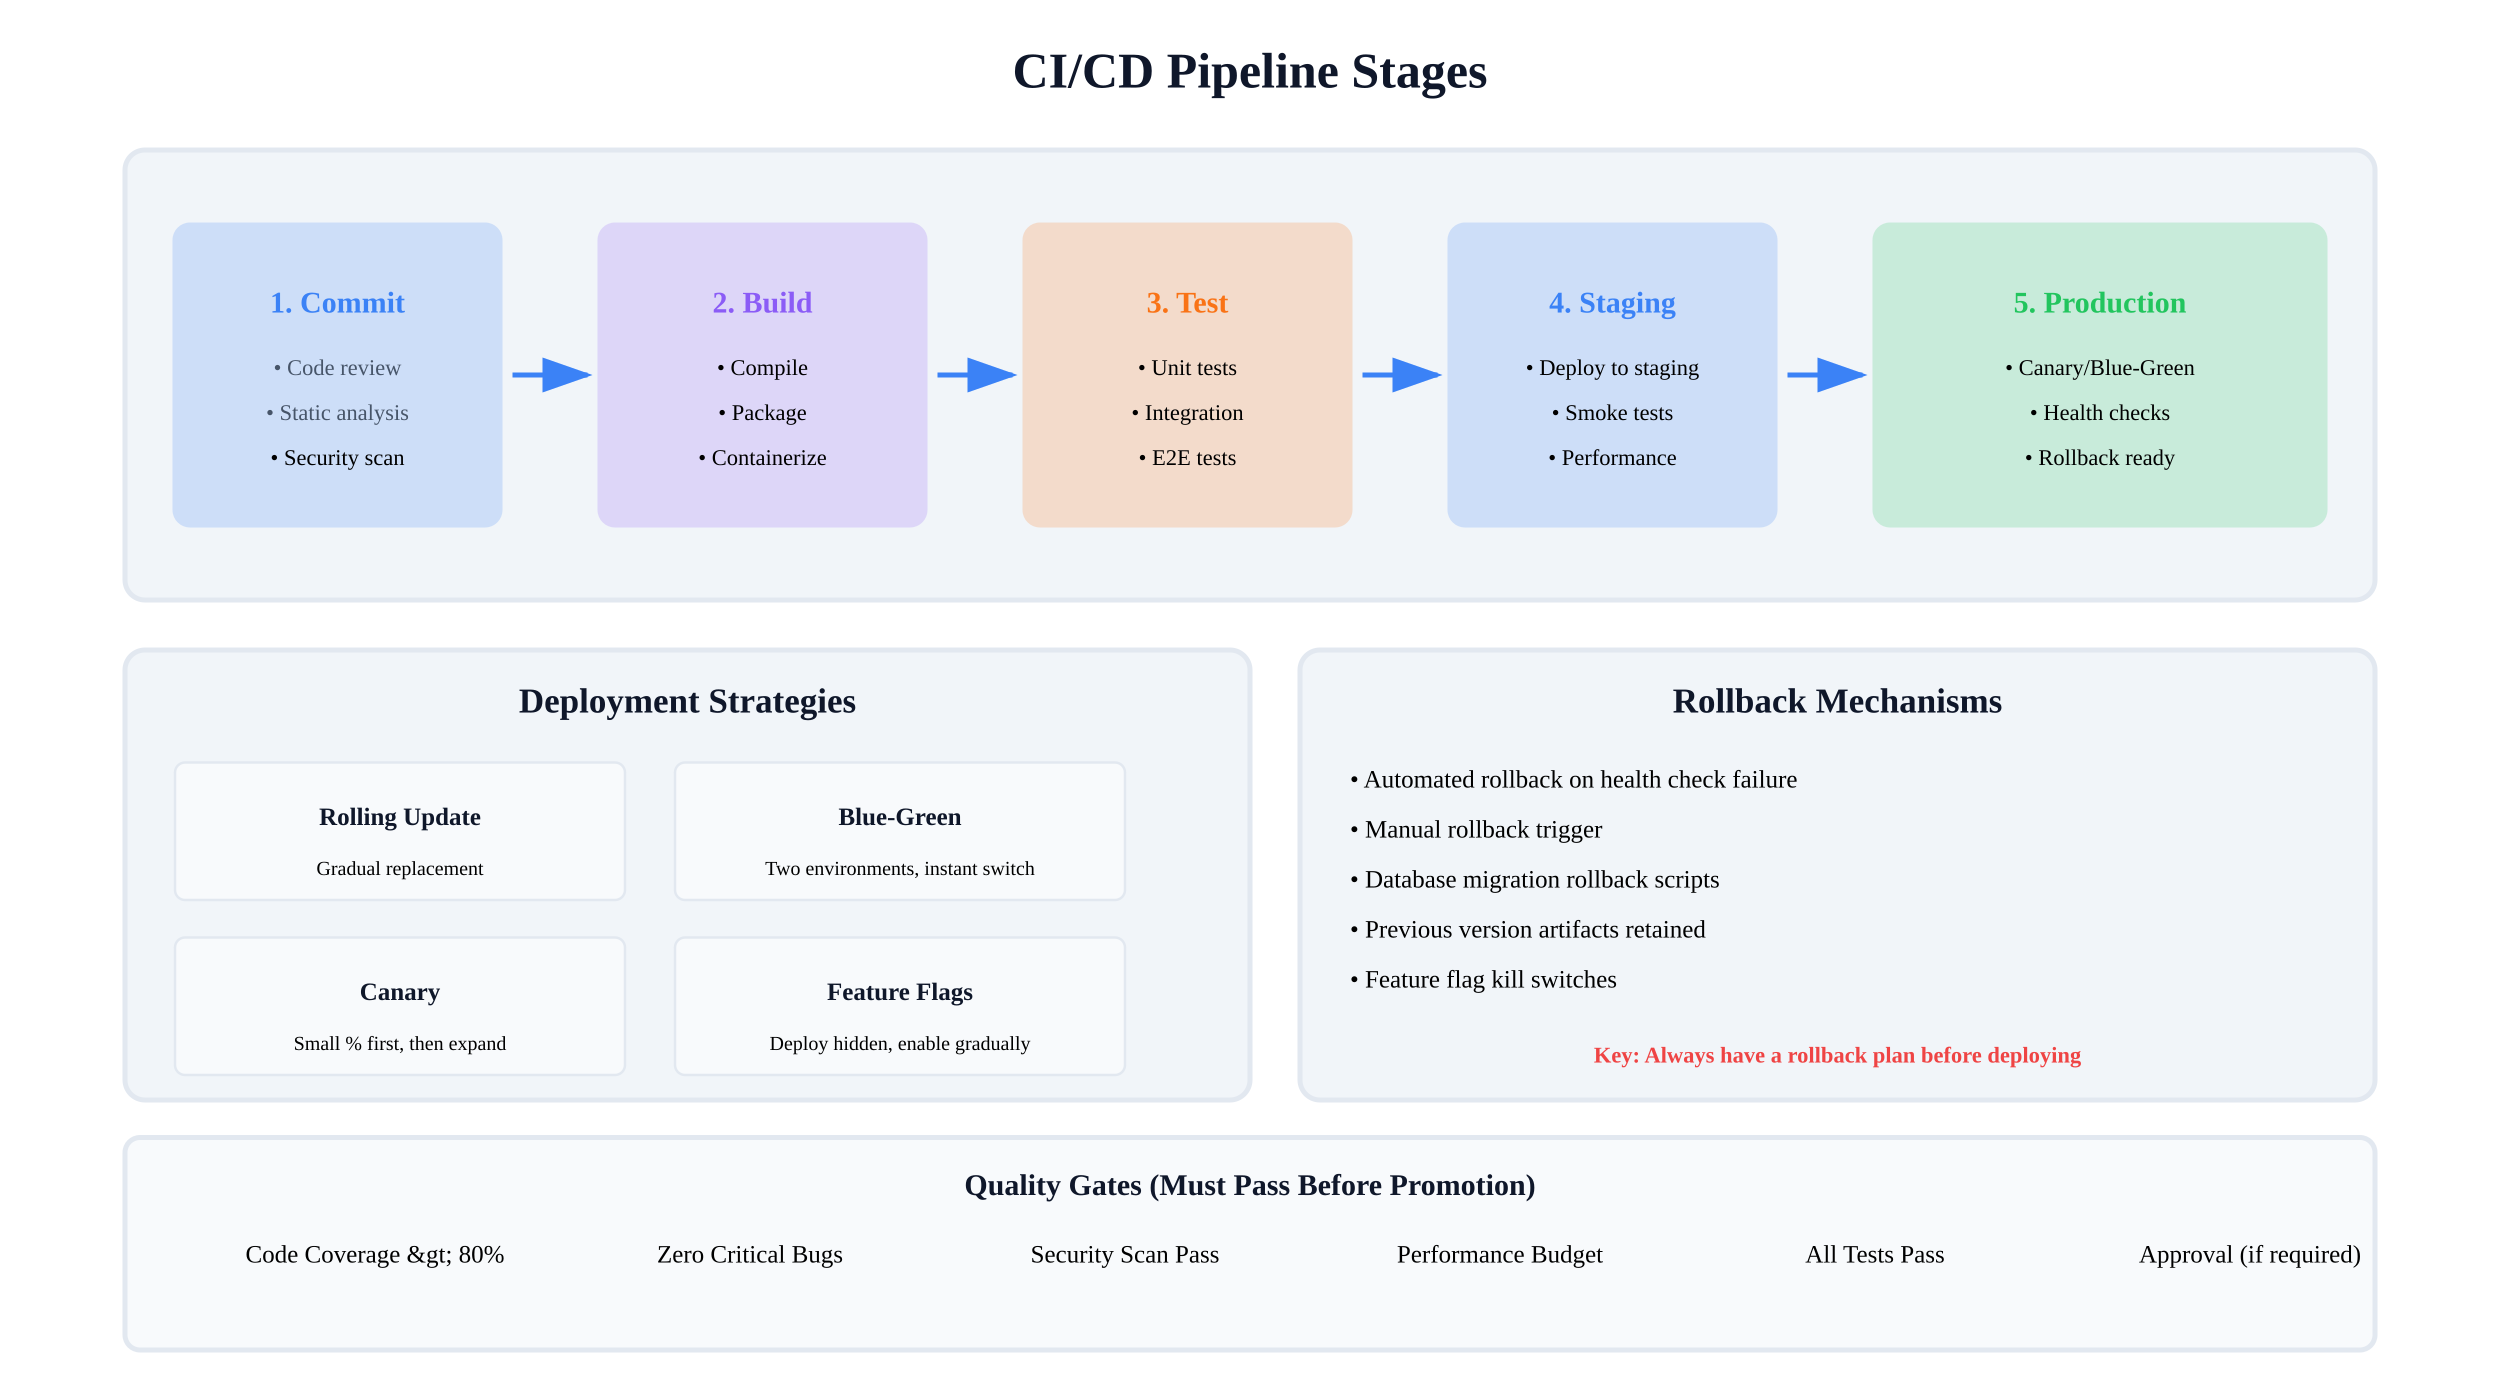
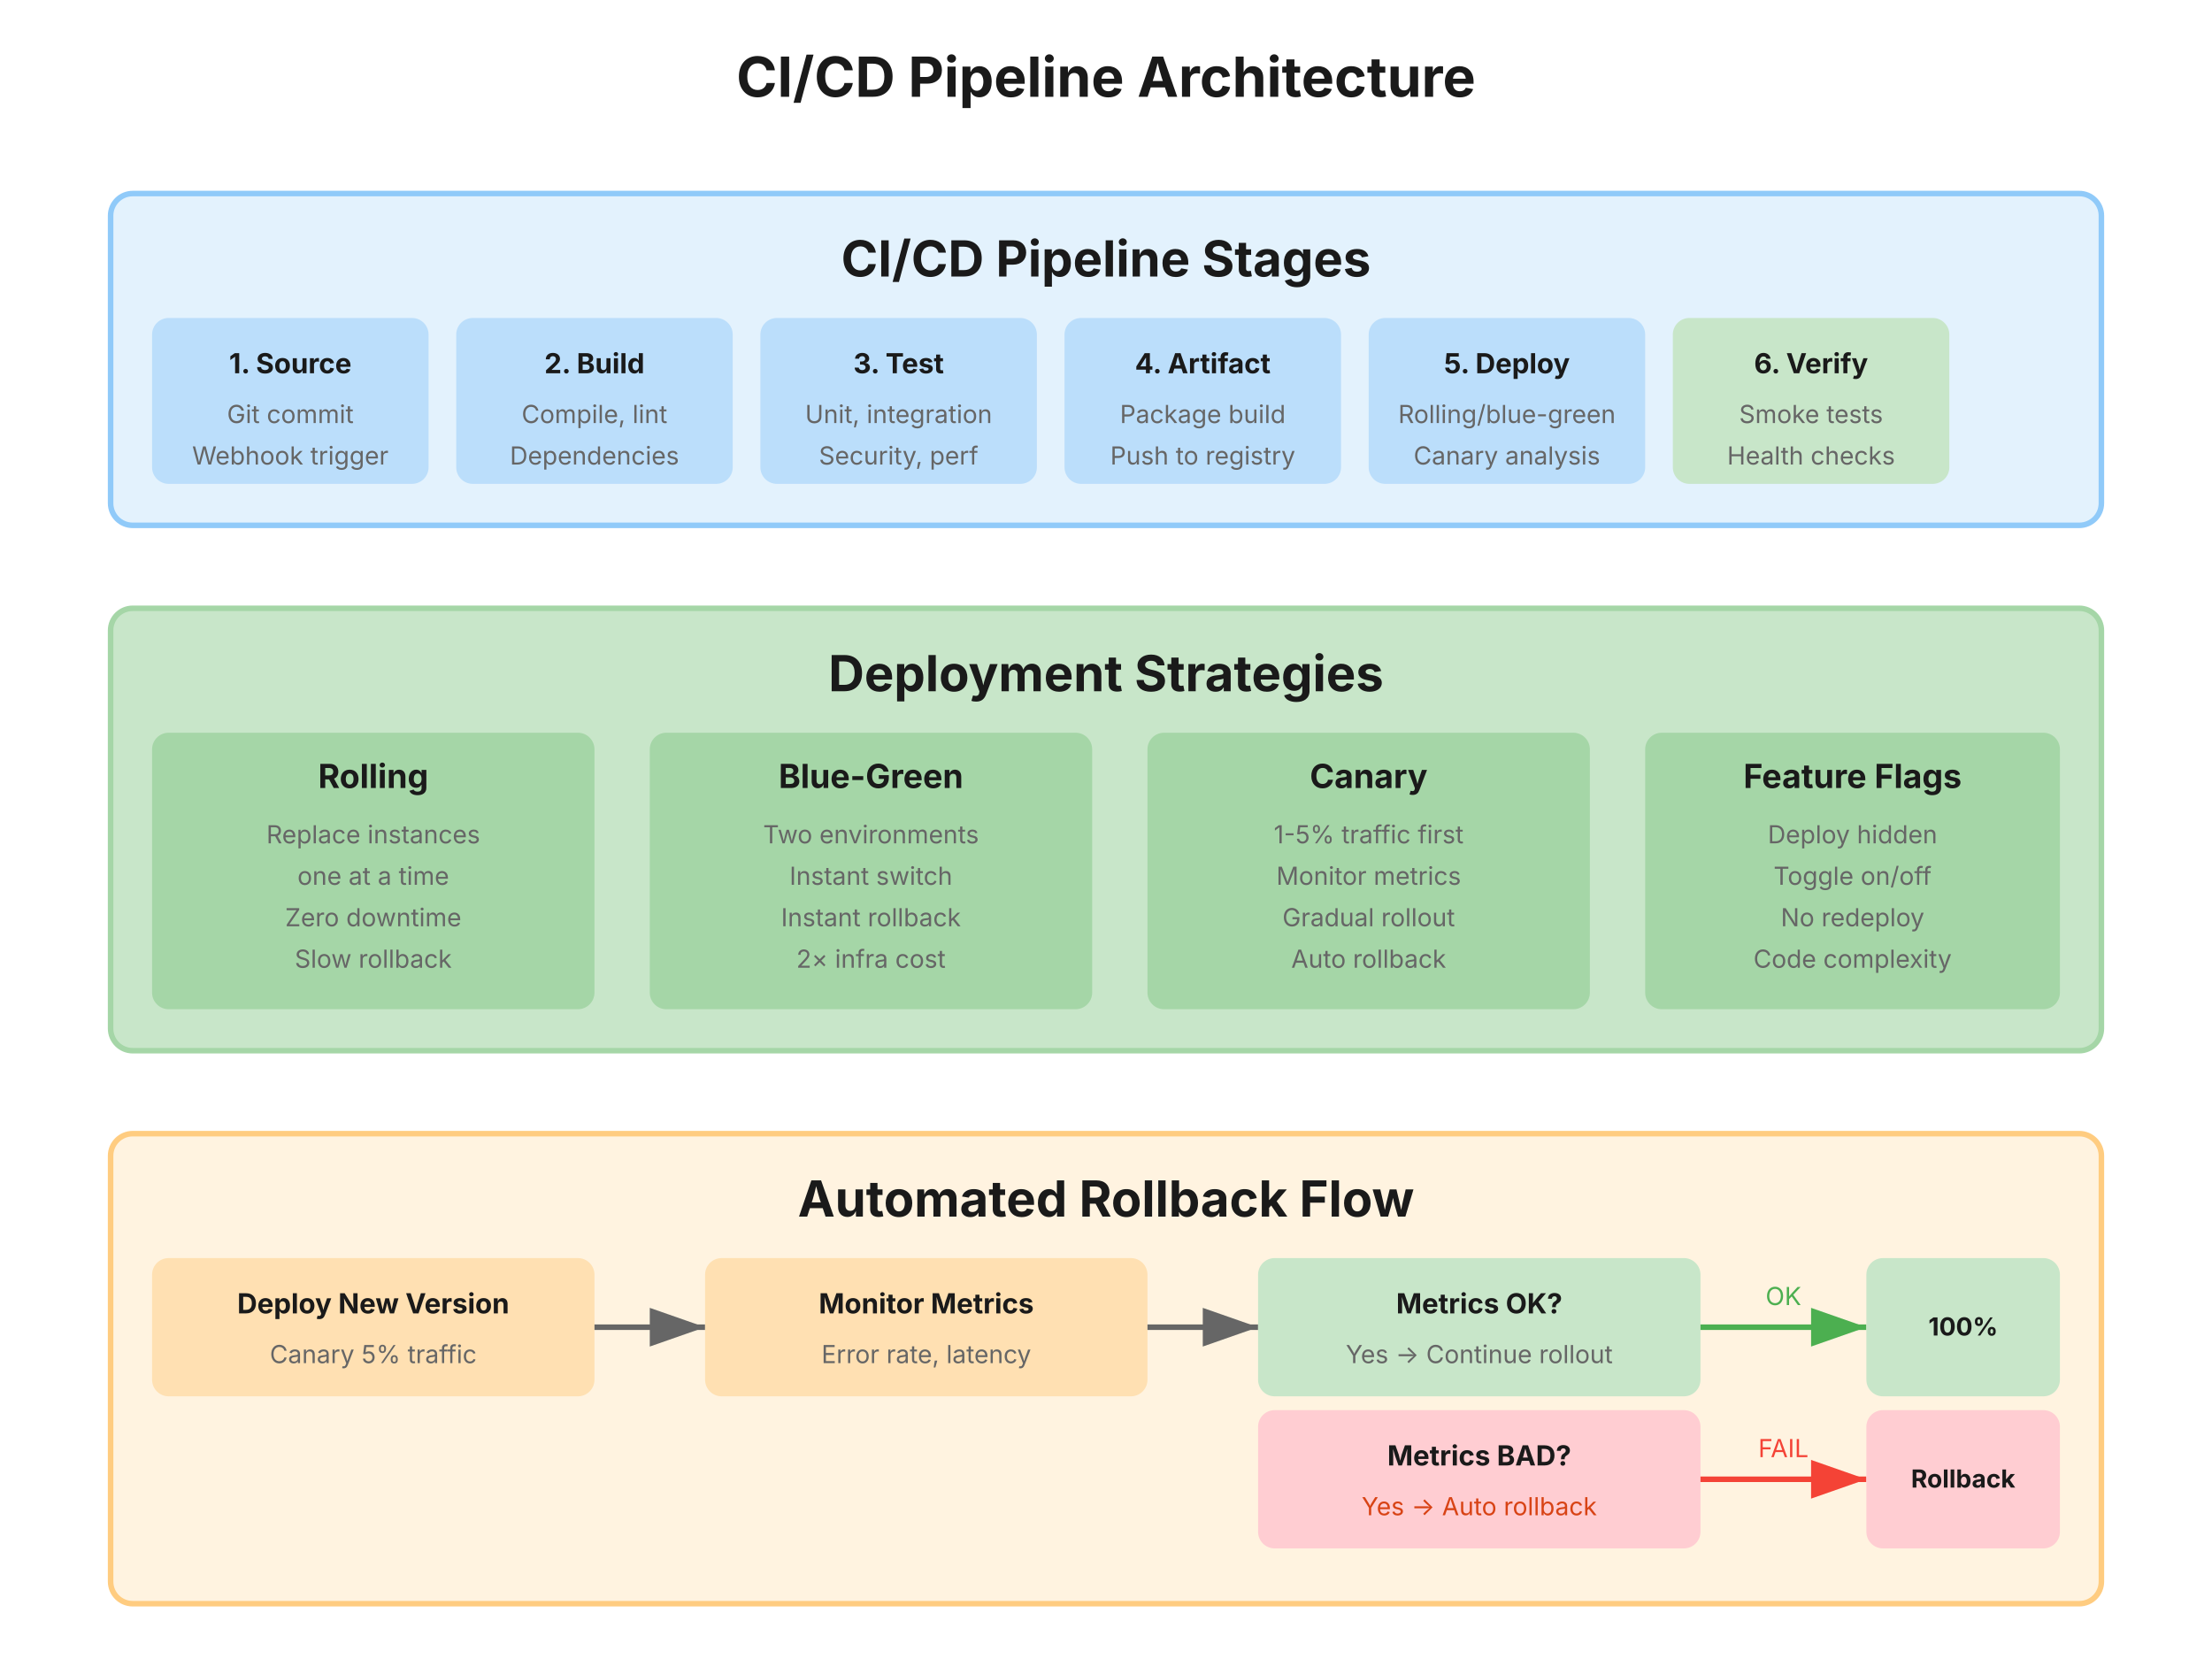
- <svg xmlns="http://www.w3.org/2000/svg" viewBox="0 0 1000 550">
+ <svg xmlns="http://www.w3.org/2000/svg" viewBox="0 0 800 600" font-family="system-ui, -apple-system, sans-serif">
+   <rect width="800" height="600" fill="#ffffff" />
+   <text x="400" y="35" font-size="20" font-weight="bold" text-anchor="middle" fill="#1a1a1a">CI/CD Pipeline Architecture</text>
+   <rect x="40" y="70" width="720" height="120" rx="8" fill="#e3f2fd" stroke="#90caf9" stroke-width="2" />
+   <text x="400" y="100" font-size="18" font-weight="bold" text-anchor="middle" fill="#1a1a1a">CI/CD Pipeline Stages</text>
+   <rect x="55" y="115" width="100" height="60" rx="6" fill="#bbdefb" />
+   <text x="105" y="135" font-size="10" font-weight="bold" text-anchor="middle" fill="#1a1a1a">1. Source</text>
+   <text x="105" y="153" font-size="9" text-anchor="middle" fill="#666666">Git commit</text>
+   <text x="105" y="168" font-size="9" text-anchor="middle" fill="#666666">Webhook trigger</text>
+   <rect x="165" y="115" width="100" height="60" rx="6" fill="#bbdefb" />
+   <text x="215" y="135" font-size="10" font-weight="bold" text-anchor="middle" fill="#1a1a1a">2. Build</text>
+   <text x="215" y="153" font-size="9" text-anchor="middle" fill="#666666">Compile, lint</text>
+   <text x="215" y="168" font-size="9" text-anchor="middle" fill="#666666">Dependencies</text>
+   <rect x="275" y="115" width="100" height="60" rx="6" fill="#bbdefb" />
+   <text x="325" y="135" font-size="10" font-weight="bold" text-anchor="middle" fill="#1a1a1a">3. Test</text>
+   <text x="325" y="153" font-size="9" text-anchor="middle" fill="#666666">Unit, integration</text>
+   <text x="325" y="168" font-size="9" text-anchor="middle" fill="#666666">Security, perf</text>
+   <rect x="385" y="115" width="100" height="60" rx="6" fill="#bbdefb" />
+   <text x="435" y="135" font-size="10" font-weight="bold" text-anchor="middle" fill="#1a1a1a">4. Artifact</text>
+   <text x="435" y="153" font-size="9" text-anchor="middle" fill="#666666">Package build</text>
+   <text x="435" y="168" font-size="9" text-anchor="middle" fill="#666666">Push to registry</text>
+   <rect x="495" y="115" width="100" height="60" rx="6" fill="#bbdefb" />
+   <text x="545" y="135" font-size="10" font-weight="bold" text-anchor="middle" fill="#1a1a1a">5. Deploy</text>
+   <text x="545" y="153" font-size="9" text-anchor="middle" fill="#666666">Rolling/blue-green</text>
+   <text x="545" y="168" font-size="9" text-anchor="middle" fill="#666666">Canary analysis</text>
+   <rect x="605" y="115" width="100" height="60" rx="6" fill="#c8e6c9" />
+   <text x="655" y="135" font-size="10" font-weight="bold" text-anchor="middle" fill="#1a1a1a">6. Verify</text>
+   <text x="655" y="153" font-size="9" text-anchor="middle" fill="#666666">Smoke tests</text>
+   <text x="655" y="168" font-size="9" text-anchor="middle" fill="#666666">Health checks</text>
+   <rect x="40" y="220" width="720" height="160" rx="8" fill="#c8e6c9" stroke="#a5d6a7" stroke-width="2" />
+   <text x="400" y="250" font-size="18" font-weight="bold" text-anchor="middle" fill="#1a1a1a">Deployment Strategies</text>
+   <rect x="55" y="265" width="160" height="100" rx="6" fill="#a5d6a7" />
+   <text x="135" y="285" font-size="12" font-weight="bold" text-anchor="middle" fill="#1a1a1a">Rolling</text>
+   <text x="135" y="305" font-size="9" text-anchor="middle" fill="#666666">Replace instances</text>
+   <text x="135" y="320" font-size="9" text-anchor="middle" fill="#666666">one at a time</text>
+   <text x="135" y="335" font-size="9" text-anchor="middle" fill="#666666">Zero downtime</text>
+   <text x="135" y="350" font-size="9" text-anchor="middle" fill="#666666">Slow rollback</text>
+   <rect x="235" y="265" width="160" height="100" rx="6" fill="#a5d6a7" />
+   <text x="315" y="285" font-size="12" font-weight="bold" text-anchor="middle" fill="#1a1a1a">Blue-Green</text>
+   <text x="315" y="305" font-size="9" text-anchor="middle" fill="#666666">Two environments</text>
+   <text x="315" y="320" font-size="9" text-anchor="middle" fill="#666666">Instant switch</text>
+   <text x="315" y="335" font-size="9" text-anchor="middle" fill="#666666">Instant rollback</text>
+   <text x="315" y="350" font-size="9" text-anchor="middle" fill="#666666">2× infra cost</text>
+   <rect x="415" y="265" width="160" height="100" rx="6" fill="#a5d6a7" />
+   <text x="495" y="285" font-size="12" font-weight="bold" text-anchor="middle" fill="#1a1a1a">Canary</text>
+   <text x="495" y="305" font-size="9" text-anchor="middle" fill="#666666">1-5% traffic first</text>
+   <text x="495" y="320" font-size="9" text-anchor="middle" fill="#666666">Monitor metrics</text>
+   <text x="495" y="335" font-size="9" text-anchor="middle" fill="#666666">Gradual rollout</text>
+   <text x="495" y="350" font-size="9" text-anchor="middle" fill="#666666">Auto rollback</text>
+   <rect x="595" y="265" width="150" height="100" rx="6" fill="#a5d6a7" />
+   <text x="670" y="285" font-size="12" font-weight="bold" text-anchor="middle" fill="#1a1a1a">Feature Flags</text>
+   <text x="670" y="305" font-size="9" text-anchor="middle" fill="#666666">Deploy hidden</text>
+   <text x="670" y="320" font-size="9" text-anchor="middle" fill="#666666">Toggle on/off</text>
+   <text x="670" y="335" font-size="9" text-anchor="middle" fill="#666666">No redeploy</text>
+   <text x="670" y="350" font-size="9" text-anchor="middle" fill="#666666">Code complexity</text>
+   <rect x="40" y="410" width="720" height="170" rx="8" fill="#fff3e0" stroke="#ffcc80" stroke-width="2" />
+   <text x="400" y="440" font-size="18" font-weight="bold" text-anchor="middle" fill="#1a1a1a">Automated Rollback Flow</text>
+   <rect x="55" y="455" width="160" height="50" rx="6" fill="#ffe0b2" />
+   <text x="135" y="475" font-size="10" font-weight="bold" text-anchor="middle" fill="#1a1a1a">Deploy New Version</text>
+   <text x="135" y="493" font-size="9" text-anchor="middle" fill="#666666">Canary 5% traffic</text>
+   <line x1="215" y1="480" x2="255" y2="480" stroke="#666666" stroke-width="2" marker-end="url(#arrow)" />
+   <rect x="255" y="455" width="160" height="50" rx="6" fill="#ffe0b2" />
+   <text x="335" y="475" font-size="10" font-weight="bold" text-anchor="middle" fill="#1a1a1a">Monitor Metrics</text>
+   <text x="335" y="493" font-size="9" text-anchor="middle" fill="#666666">Error rate, latency</text>
+   <line x1="415" y1="480" x2="455" y2="480" stroke="#666666" stroke-width="2" marker-end="url(#arrow)" />
+   <rect x="455" y="455" width="160" height="50" rx="6" fill="#c8e6c9" />
+   <text x="535" y="475" font-size="10" font-weight="bold" text-anchor="middle" fill="#1a1a1a">Metrics OK?</text>
+   <text x="535" y="493" font-size="9" text-anchor="middle" fill="#666666">Yes → Continue rollout</text>
+   <rect x="455" y="510" width="160" height="50" rx="6" fill="#ffcdd2" />
+   <text x="535" y="530" font-size="10" font-weight="bold" text-anchor="middle" fill="#1a1a1a">Metrics BAD?</text>
+   <text x="535" y="548" font-size="9" text-anchor="middle" fill="#d84315">Yes → Auto rollback</text>
+   <line x1="615" y1="480" x2="675" y2="480" stroke="#4caf50" stroke-width="2" marker-end="url(#arrow-green)" />
+   <text x="645" y="472" font-size="9" text-anchor="middle" fill="#4caf50">OK</text>
+   <line x1="615" y1="535" x2="675" y2="535" stroke="#f44336" stroke-width="2" marker-end="url(#arrow-red)" />
+   <text x="645" y="527" font-size="9" text-anchor="middle" fill="#f44336">FAIL</text>
+   <rect x="675" y="455" width="70" height="50" rx="6" fill="#c8e6c9" />
+   <text x="710" y="483" font-size="9" font-weight="bold" text-anchor="middle" fill="#1a1a1a">100%</text>
+   <rect x="675" y="510" width="70" height="50" rx="6" fill="#ffcdd2" />
+   <text x="710" y="538" font-size="9" font-weight="bold" text-anchor="middle" fill="#1a1a1a">Rollback</text>
  <defs>
-     <marker id="ciArrow" markerWidth="10" markerHeight="7" refX="9" refY="3.5" orient="auto">
-       <polygon points="0 0, 10 3.5, 0 7" fill="#3b82f6" />
+     <marker id="arrow" markerWidth="10" markerHeight="7" refX="10" refY="3.5" orient="auto">
+       <polygon points="0 0, 10 3.5, 0 7" fill="#666666" />
+     </marker>
+     <marker id="arrow-green" markerWidth="10" markerHeight="7" refX="10" refY="3.5" orient="auto">
+       <polygon points="0 0, 10 3.5, 0 7" fill="#4caf50" />
+     </marker>
+     <marker id="arrow-red" markerWidth="10" markerHeight="7" refX="10" refY="3.5" orient="auto">
+       <polygon points="0 0, 10 3.5, 0 7" fill="#f44336" />
    </marker>
  </defs>
-   <rect width="1000" height="550" fill="#ffffff" />
-   <text x="500" y="35" text-anchor="middle" font-size="20" font-weight="bold" fill="#0f172a">CI/CD Pipeline Stages</text>
-   <rect x="50" y="60" width="900" height="180" rx="8" fill="#f1f5f9" stroke="#e2e8f0" stroke-width="2" />
-   <rect x="70" y="90" width="130" height="120" rx="6" fill="#3b82f6" opacity="0.2" stroke="#3b82f6" stroke-width="2" />
-   <text x="135" y="125" text-anchor="middle" font-size="12" font-weight="bold" fill="#3b82f6">1. Commit</text>
-   <text x="135" y="150" text-anchor="middle" font-size="9" fill="var(--text-secondary, #475569">• Code review</text>
-   <text x="135" y="168" text-anchor="middle" font-size="9" fill="var(--text-secondary, #475569">• Static analysis</text>
-   <text x="135" y="186" text-anchor="middle" font-size="9" fill="var(--text-secondary, #47556ird">• Security scan</text>
-   <line x1="205" y1="150" x2="235" y2="150" stroke="#3b82f6" stroke-width="2" marker-end="url(#ciArrow)" />
-   <rect x="240" y="90" width="130" height="120" rx="6" fill="#8b5cf6" opacity="0.2" stroke="#8b5cf6" stroke-width="2" />
-   <text x="305" y="125" text-anchor="middle" font-size="12" font-weight="bold" fill="#8b5cf6">2. Build</text>
-   <text x="305" y="150" text-anchor="middle" font-size="9" fill="var(--text-secondary, #47556ird">• Compile</text>
-   <text x="305" y="168" text-anchor="middle" font-size="9" fill="var(--text-secondary, #47556ird">• Package</text>
-   <text x="305" y="186" text-anchor="middle" font-size="9" fill="var(--text-secondary, #47556ird">• Containerize</text>
-   <line x1="375" y1="150" x2="405" y2="150" stroke="#3b82f6" stroke-width="2" marker-end="url(#ciArrow)" />
-   <rect x="410" y="90" width="130" height="120" rx="6" fill="#f97316" opacity="0.2" stroke="#f97316" stroke-width="2" />
-   <text x="475" y="125" text-anchor="middle" font-size="12" font-weight="bold" fill="#f97316">3. Test</text>
-   <text x="475" y="150" text-anchor="middle" font-size="9" fill="var(--text-secondary, #47556ird">• Unit tests</text>
-   <text x="475" y="168" text-anchor="middle" font-size="9" fill="var(--text-secondary, #47556ird">• Integration</text>
-   <text x="475" y="186" text-anchor="middle" font-size="9" fill="var(--text-secondary, #47556ird">• E2E tests</text>
-   <line x1="545" y1="150" x2="575" y2="150" stroke="#3b82f6" stroke-width="2" marker-end="url(#ciArrow)" />
-   <rect x="580" y="90" width="130" height="120" rx="6" fill="#3b82f6" opacity="0.2" stroke="#3b82f6" stroke-width="2" />
-   <text x="645" y="125" text-anchor="middle" font-size="12" font-weight="bold" fill="#3b82f6">4. Staging</text>
-   <text x="645" y="150" text-anchor="middle" font-size="9" fill="var(--text-secondary, #47556ird">• Deploy to staging</text>
-   <text x="645" y="168" text-anchor="middle" font-size="9" fill="var(--text-secondary, #47556ird">• Smoke tests</text>
-   <text x="645" y="186" text-anchor="middle" font-size="9" fill="var(--text-secondary, #47556ird">• Performance</text>
-   <line x1="715" y1="150" x2="745" y2="150" stroke="#3b82f6" stroke-width="2" marker-end="url(#ciArrow)" />
-   <rect x="750" y="90" width="180" height="120" rx="6" fill="#22c55e" opacity="0.2" stroke="#22c55e" stroke-width="2" />
-   <text x="840" y="125" text-anchor="middle" font-size="12" font-weight="bold" fill="#22c55e">5. Production</text>
-   <text x="840" y="150" text-anchor="middle" font-size="9" fill="var(--text-secondary, #47556ird">• Canary/Blue-Green</text>
-   <text x="840" y="168" text-anchor="middle" font-size="9" fill="var(--text-secondary, #47556ird">• Health checks</text>
-   <text x="840" y="186" text-anchor="middle" font-size="9" fill="var(--text-secondary, #47556ird">• Rollback ready</text>
-   <rect x="50" y="260" width="450" height="180" rx="8" fill="#f1f5f9" stroke="#e2e8f0" stroke-width="2" />
-   <text x="275" y="285" text-anchor="middle" font-size="14" font-weight="bold" fill="var(--text-primary, #0f172a">Deployment Strategies</text>
-   <rect x="70" y="305" width="180" height="55" rx="4" fill="#f8fafc" stroke="#e2e8f0" stroke-width="1" />
-   <text x="160" y="330" text-anchor="middle" font-size="10" font-weight="bold" fill="var(--text-primary, #0f172a">Rolling Update</text>
-   <text x="160" y="350" text-anchor="middle" font-size="8" fill="var(--text-secondary, #47556ird">Gradual replacement</text>
-   <rect x="270" y="305" width="180" height="55" rx="4" fill="#f8fafc" stroke="#e2e8f0" stroke-width="1" />
-   <text x="360" y="330" text-anchor="middle" font-size="10" font-weight="bold" fill="var(--text-primary, #0f172a">Blue-Green</text>
-   <text x="360" y="350" text-anchor="middle" font-size="8" fill="var(--text-secondary, #47556ird">Two environments, instant switch</text>
-   <rect x="70" y="375" width="180" height="55" rx="4" fill="#f8fafc" stroke="#e2e8f0" stroke-width="1" />
-   <text x="160" y="400" text-anchor="middle" font-size="10" font-weight="bold" fill="var(--text-primary, #0f172a">Canary</text>
-   <text x="160" y="420" text-anchor="middle" font-size="8" fill="var(--text-secondary, #47556ird">Small % first, then expand</text>
-   <rect x="270" y="375" width="180" height="55" rx="4" fill="#f8fafc" stroke="#e2e8f0" stroke-width="1" />
-   <text x="360" y="400" text-anchor="middle" font-size="10" font-weight="bold" fill="var(--text-primary, #0f172a">Feature Flags</text>
-   <text x="360" y="420" text-anchor="middle" font-size="8" fill="var(--text-secondary, #47556ird">Deploy hidden, enable gradually</text>
-   <rect x="520" y="260" width="430" height="180" rx="8" fill="#f1f5f9" stroke="#e2e8f0" stroke-width="2" />
-   <text x="735" y="285" text-anchor="middle" font-size="14" font-weight="bold" fill="var(--text-primary, #0f172a">Rollback Mechanisms</text>
-   <text x="540" y="315" font-size="10" fill="var(--text-secondary, #47556ird">• Automated rollback on health check failure</text>
-   <text x="540" y="335" font-size="10" fill="var(--text-secondary, #47556ird">• Manual rollback trigger</text>
-   <text x="540" y="355" font-size="10" fill="var(--text-secondary, #47556ird">• Database migration rollback scripts</text>
-   <text x="540" y="375" font-size="10" fill="var(--text-secondary, #47556ird">• Previous version artifacts retained</text>
-   <text x="540" y="395" font-size="10" fill="var(--text-secondary, #47556ird">• Feature flag kill switches</text>
-   <text x="735" y="425" text-anchor="middle" font-size="9" fill="#ef4444" font-weight="bold">Key: Always have a rollback plan before deploying</text>
-   <rect x="50" y="455" width="900" height="85" rx="6" fill="#f8fafc" stroke="#e2e8f0" stroke-width="2" />
-   <text x="500" y="478" text-anchor="middle" font-size="12" font-weight="bold" fill="var(--text-primary, #0f172a">Quality Gates (Must Pass Before Promotion)</text>
-   <text x="150" y="505" text-anchor="middle" font-size="10" fill="var(--text-secondary, #47556ird">Code Coverage &amp;gt; 80%</text>
-   <text x="300" y="505" text-anchor="middle" font-size="10" fill="var(--text-secondary, #47556ird">Zero Critical Bugs</text>
-   <text x="450" y="505" text-anchor="middle" font-size="10" fill="var(--text-secondary, #47556ird">Security Scan Pass</text>
-   <text x="600" y="505" text-anchor="middle" font-size="10" fill="var(--text-secondary, #47556ird">Performance Budget</text>
-   <text x="750" y="505" text-anchor="middle" font-size="10" fill="var(--text-secondary, #47556ird">All Tests Pass</text>
-   <text x="900" y="505" text-anchor="middle" font-size="10" fill="var(--text-secondary, #47556ird">Approval (if required)</text>
</svg>
